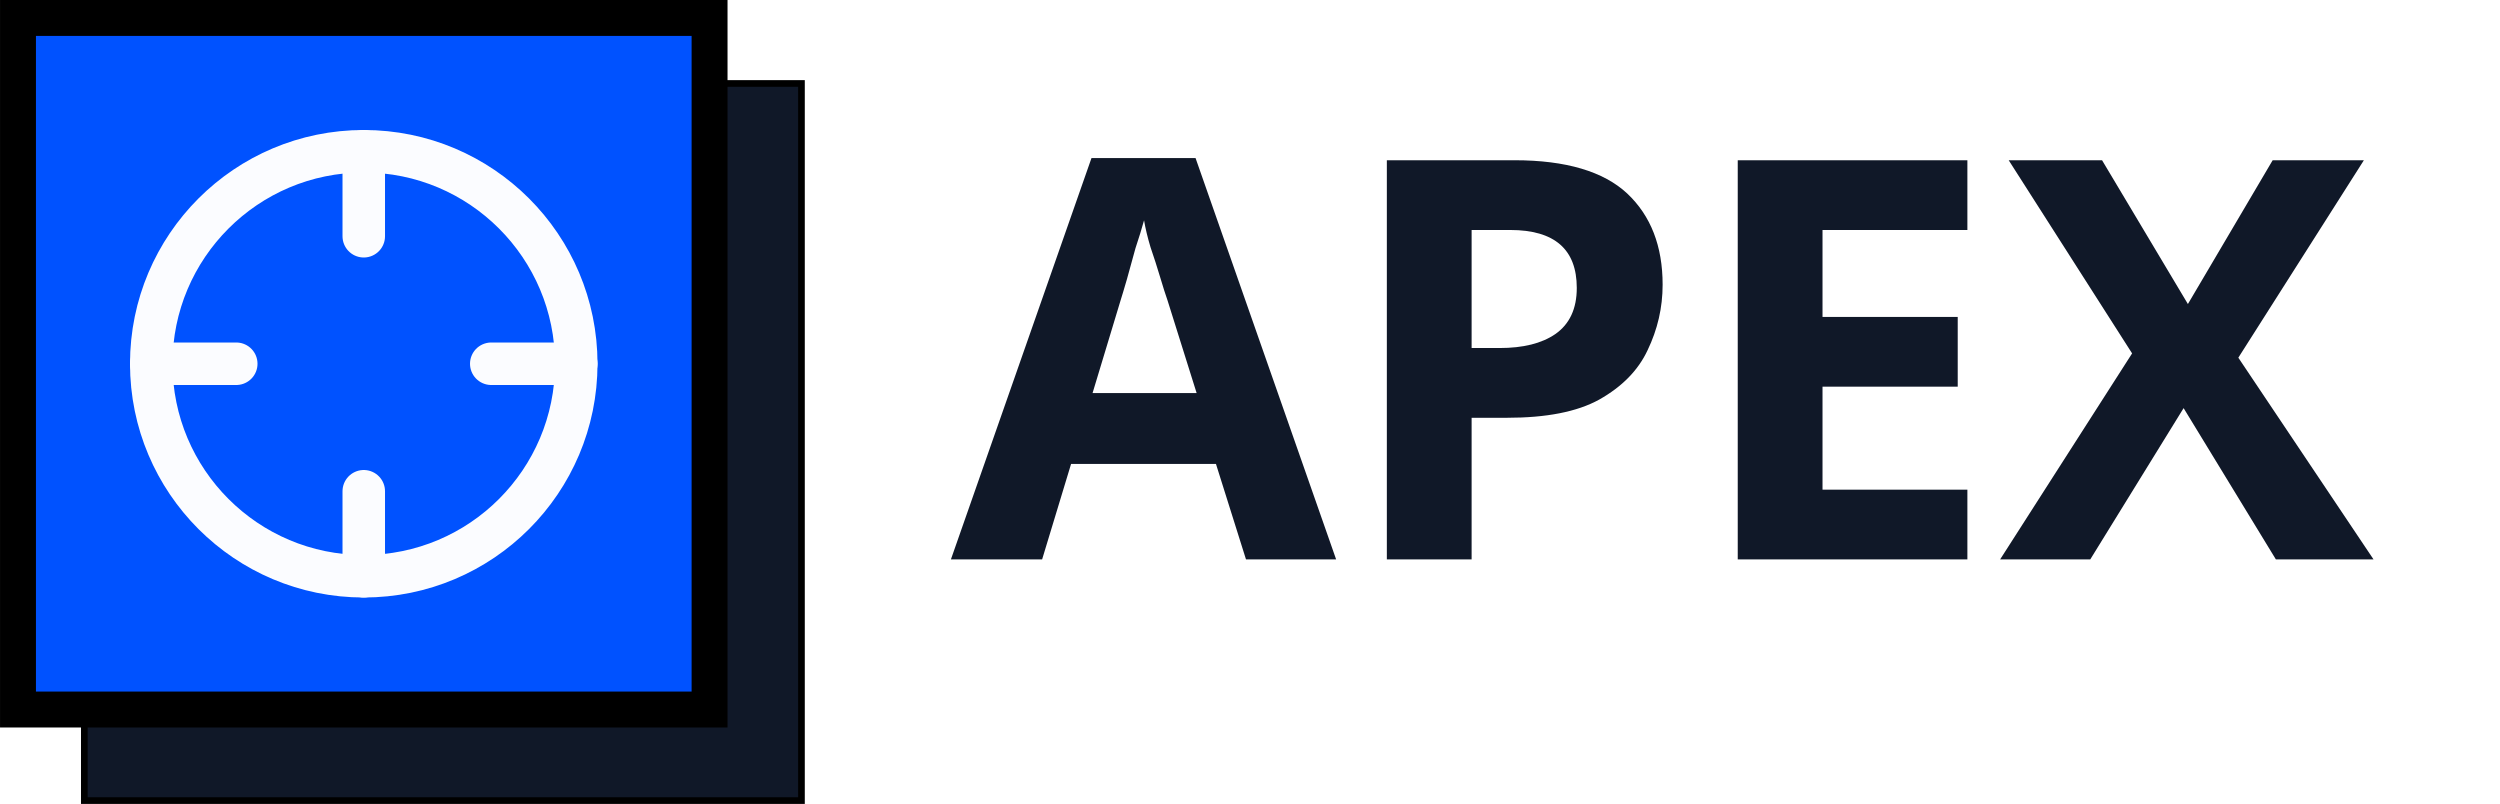
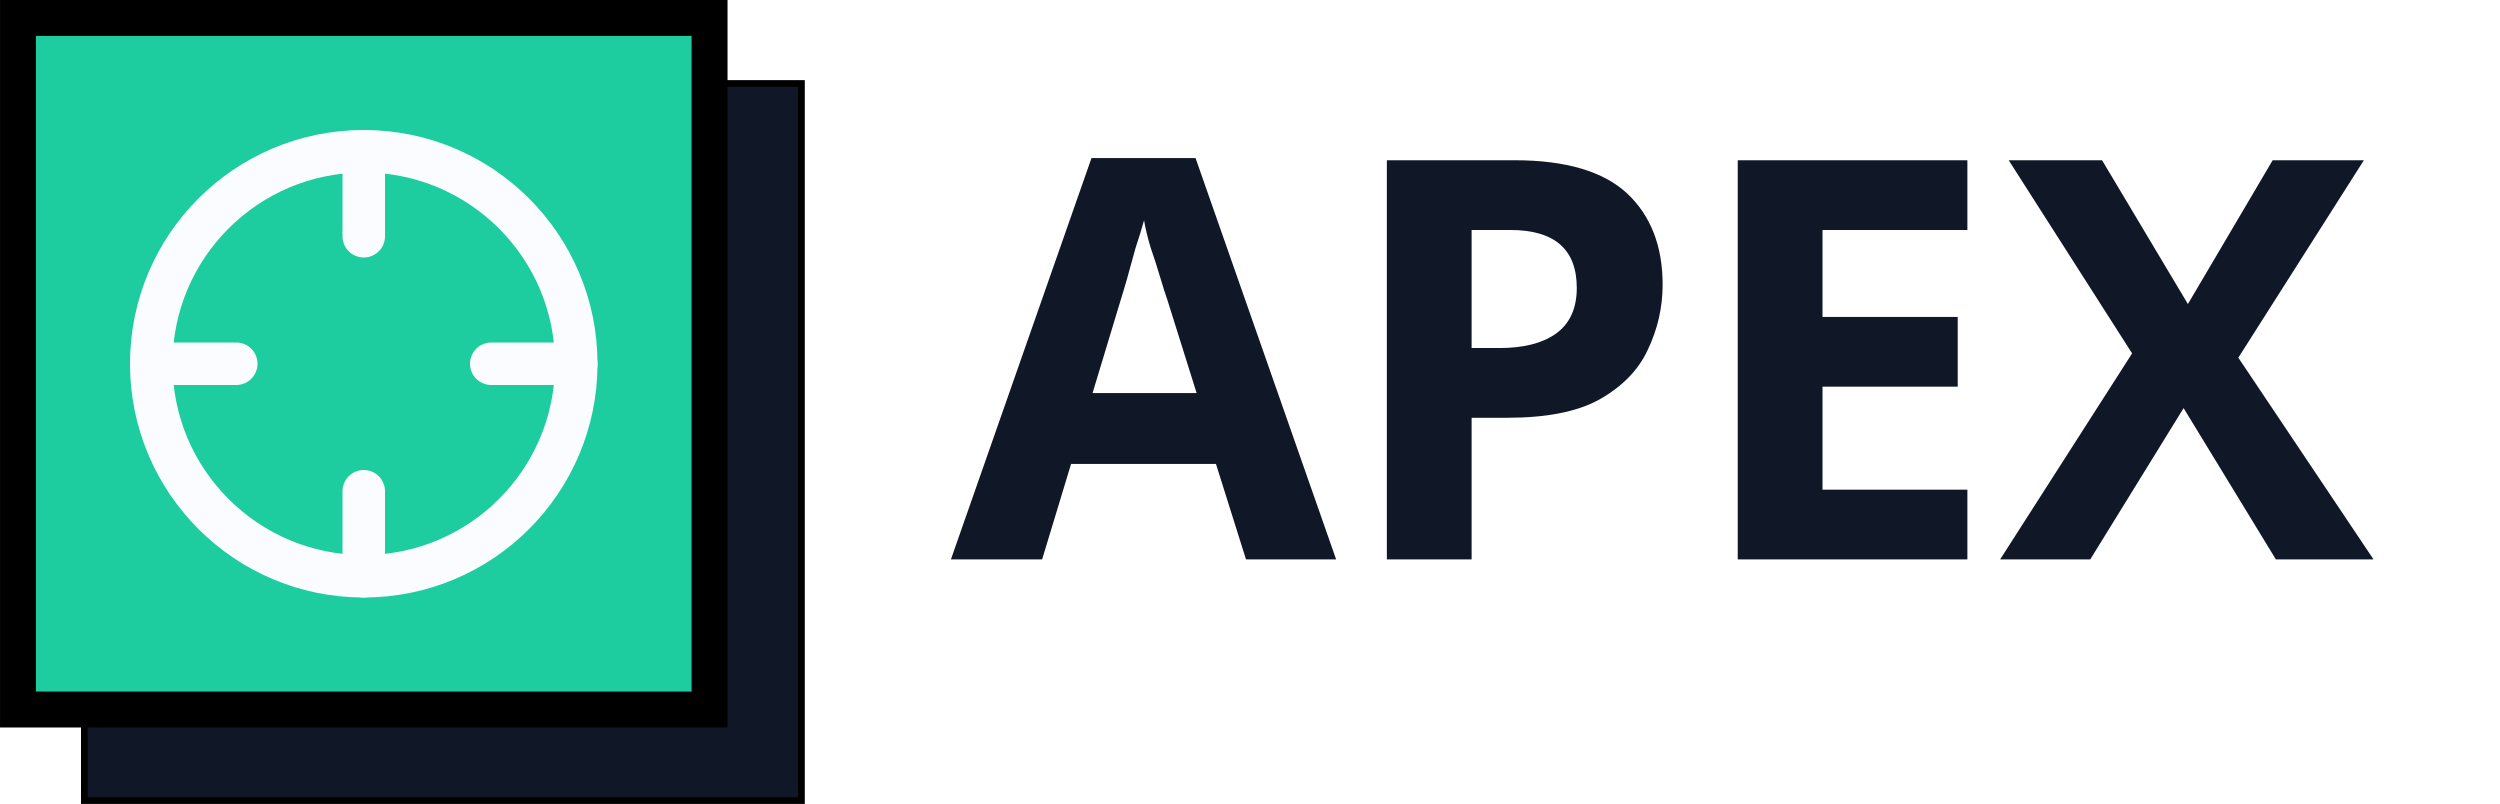
<svg xmlns="http://www.w3.org/2000/svg" width="36.402mm" height="11.706mm" viewBox="0 0 36.402 11.706" version="1.1" id="svg1" xml:space="preserve">
  <defs id="defs1" />
  <g id="layer1" transform="translate(-91.05647,-135.5262)">
    <g id="g3" transform="translate(-14.58369,16.4225)">
      <g id="g1">
        <path style="fill:#101828;fill-opacity:1;stroke:#000000;stroke-width:0.097;stroke-dasharray:none;stroke-opacity:1" d="m 106.868,125.54 v -5.221 h 5.221 5.221 v 5.221 5.221 h -5.221 -5.221 z" id="path1" />
-         <rect style="fill:#0052ff;fill-opacity:1;stroke:#000000;stroke-width:0.523;stroke-dasharray:none;stroke-opacity:1" id="rect1" width="10.07" height="10.07" x="105.902" y="119.365" />
+         <rect style="fill:#1dcd9f;fill-opacity:1;stroke:#000000;stroke-width:0.523;stroke-dasharray:none;stroke-opacity:1" id="rect1" width="10.07" height="10.07" x="105.902" y="119.365" />
      </g>
      <g style="fill:none;stroke:currentColor;stroke-width:2;stroke-linecap:round;stroke-linejoin:round" id="g2" transform="matrix(0.3094191,0,0,0.3094191,93.95805,119.0618)">
        <circle cx="54.873" cy="17.253" r="10" id="circle1" style="stroke:#fbfcff;stroke-opacity:1" />
        <line x1="64.873" x2="60.873" y1="17.253" y2="17.253" id="line1" style="stroke:#fbfcff;stroke-opacity:1" />
        <line x1="48.873" x2="44.873" y1="17.253" y2="17.253" id="line2" style="stroke:#fbfcff;stroke-opacity:1" />
        <line x1="54.873" x2="54.873" y1="11.253" y2="7.253" id="line3" style="stroke:#fbfcff;stroke-opacity:1" />
        <line x1="54.873" x2="54.873" y1="27.253" y2="23.253" id="line4" style="stroke:#fbfcff;stroke-opacity:1" />
      </g>
    </g>
    <text xml:space="preserve" style="font-style:normal;font-variant:normal;font-weight:800;font-stretch:normal;font-size:8.134px;font-family:Geist;-inkscape-font-specification:'Geist Ultra-Bold';text-align:start;letter-spacing:0px;word-spacing:0px;writing-mode:lr-tb;direction:ltr;text-anchor:start;fill:#000000;fill-opacity:1;stroke:#fbfcff;stroke-width:0.634;stroke-dasharray:none;stroke-opacity:1" x="104.904" y="143.67" id="text4">
      <tspan id="tspan4" style="font-style:normal;font-variant:normal;font-weight:900;font-stretch:normal;font-family:Geist;-inkscape-font-specification:'Geist Heavy';fill:#101828;fill-opacity:1;stroke:none;stroke-width:0.634" x="104.904" y="143.67">APEX</tspan>
    </text>
  </g>
</svg>
